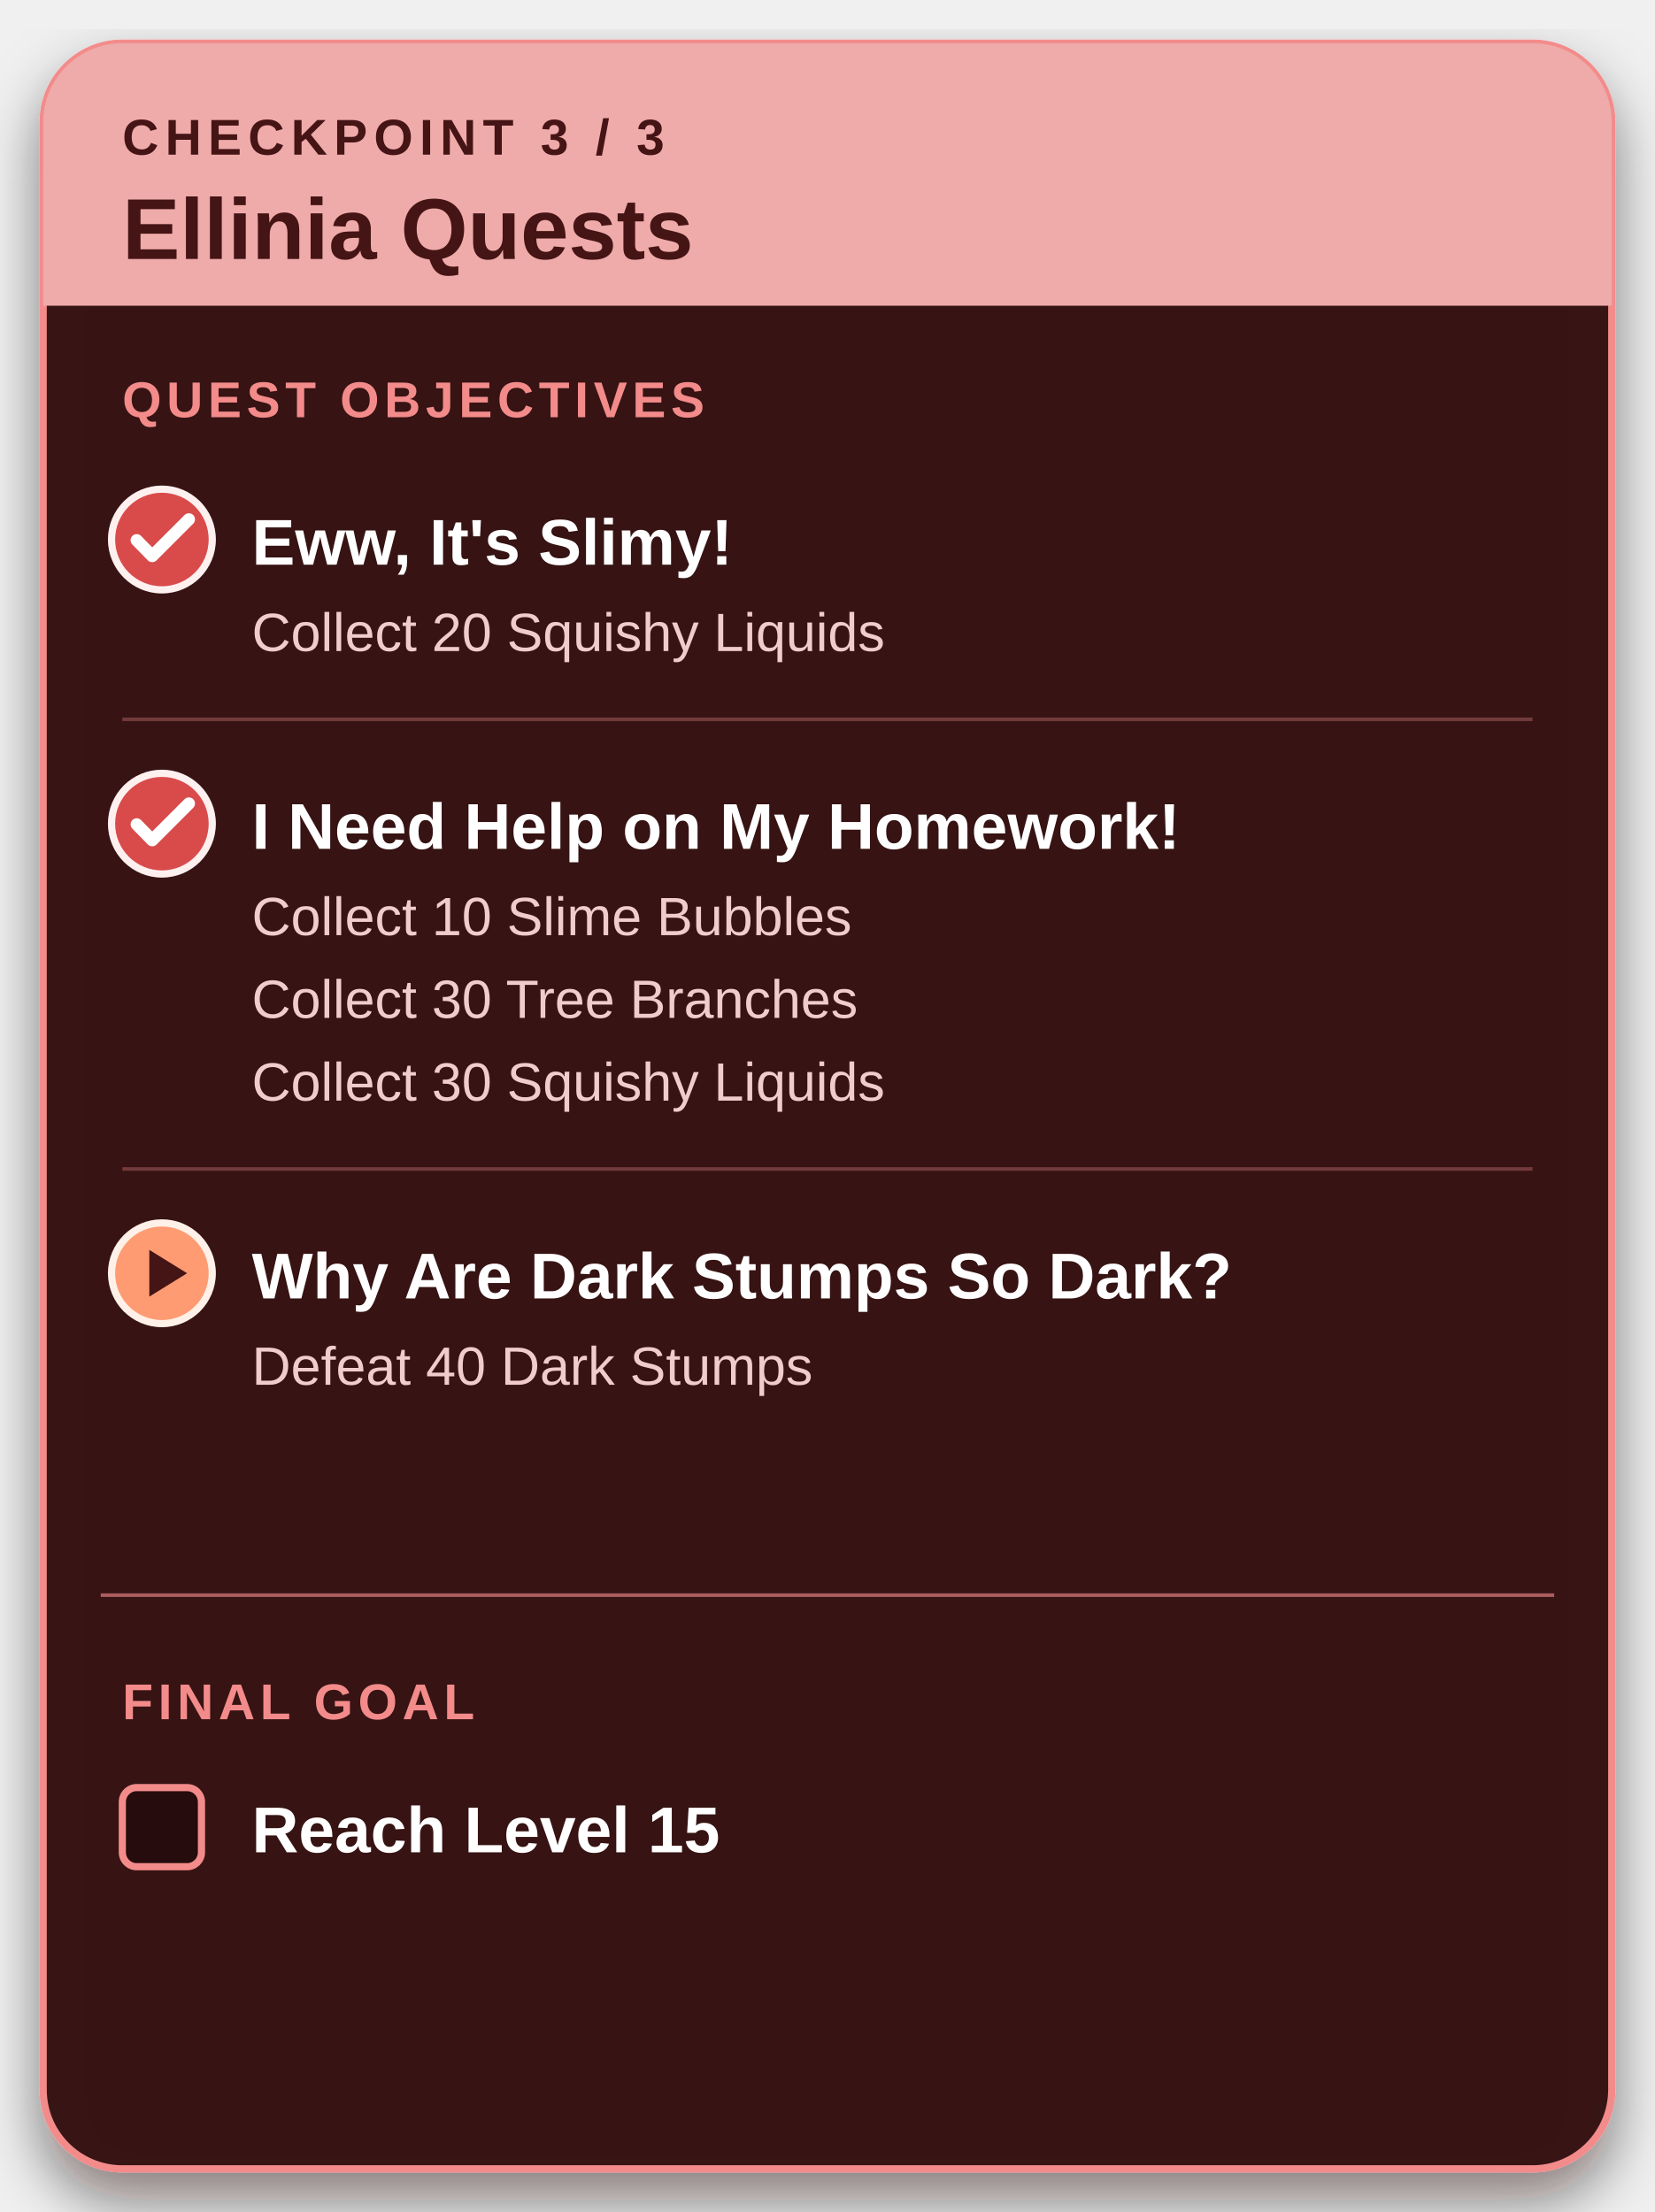
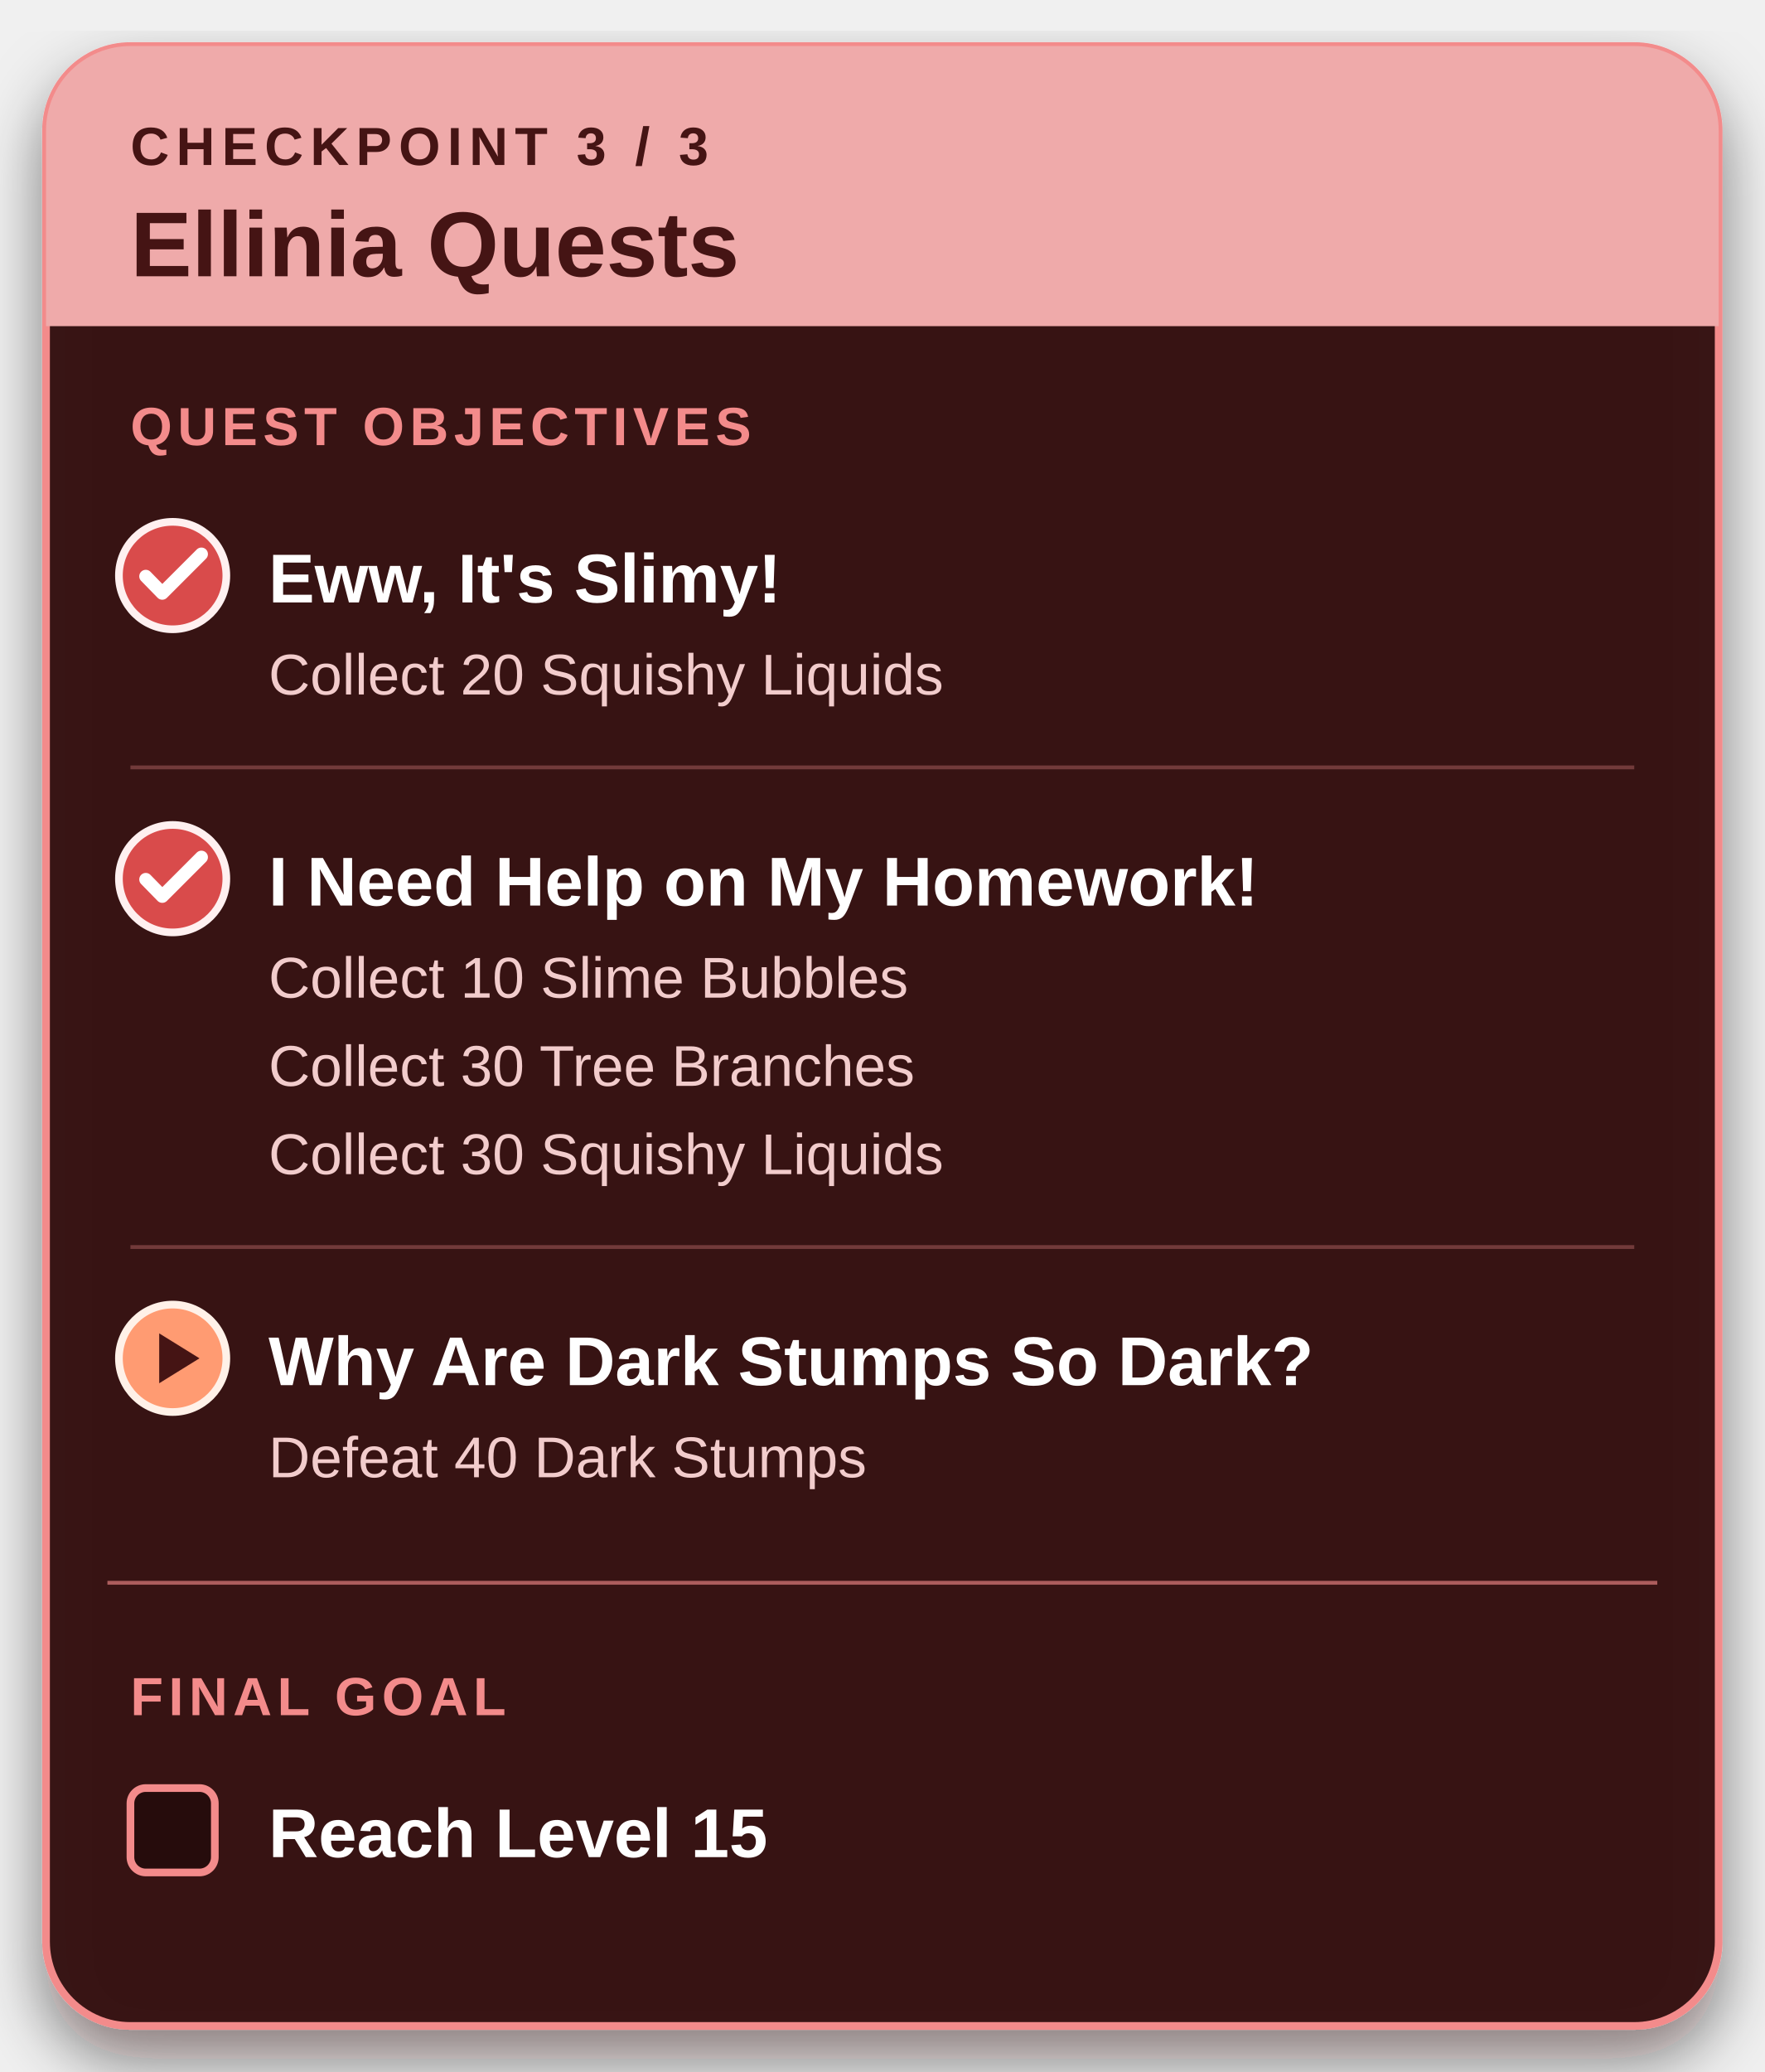
- <svg xmlns="http://www.w3.org/2000/svg" width="460" height="615" viewBox="0 0 460 615">
+ <svg xmlns="http://www.w3.org/2000/svg" width="460" height="540" viewBox="0 0 460 540">
  <defs>
    <filter id="shadow" x="-20%" y="-20%" width="140%" height="150%">
      <feDropShadow dx="0" dy="8" stdDeviation="8" flood-color="#160606" flood-opacity=".5" />
    </filter>
    <style>
      .sans{font-family:"Segoe UI",Arial,sans-serif}.label{font-size:14px;font-weight:800;letter-spacing:1.8px;fill:#451414}.title{font-size:24px;font-weight:800;fill:#451414}.section{font-size:14px;font-weight:800;letter-spacing:1.4px;fill:#f38b8b}.item{font-size:18px;font-weight:700;fill:#fff}.detail{font-size:15px;font-weight:500;fill:#f2cccc}.box{fill:#260c0c;stroke:#f38b8b;stroke-width:2}.rule{stroke:#814343;stroke-width:1;opacity:.8}
    </style>
  </defs>
-   <rect x="12" y="12" width="436" height="591" rx="22" fill="#341010" fill-opacity=".95" stroke="#f38b8b" stroke-width="2" filter="url(#shadow)" />
+   <rect x="12" y="12" width="436" height="516" rx="22" fill="#341010" fill-opacity=".95" stroke="#f38b8b" stroke-width="2" filter="url(#shadow)" />
  <path d="M34 12h392a22 22 0 0 1 22 22v51H12V34a22 22 0 0 1 22-22z" fill="#efaaaa" />
  <text class="sans label" x="34" y="43">CHECKPOINT 3 / 3</text>
  <text class="sans title" x="34" y="72">Ellinia Quests</text>
  <text class="sans section" x="34" y="116">QUEST OBJECTIVES</text>
  <rect class="box" x="34" y="139" width="22" height="22" rx="4" />
  <text class="sans item" x="70" y="157">Eww, It's Slimy!</text>
  <text class="sans detail" x="70" y="181">Collect 20 Squishy Liquids</text>
  <line class="rule" x1="34" y1="200" x2="426" y2="200" />
  <rect class="box" x="34" y="218" width="22" height="22" rx="4" />
  <text class="sans item" x="70" y="236">I Need Help on My Homework!</text>
  <text class="sans detail" x="70" y="260">Collect 10 Slime Bubbles</text>
  <text class="sans detail" x="70" y="283">Collect 30 Tree Branches</text>
  <text class="sans detail" x="70" y="306">Collect 30 Squishy Liquids</text>
  <line class="rule" x1="34" y1="325" x2="426" y2="325" />
  <rect class="box" x="34" y="343" width="22" height="22" rx="4" />
  <text class="sans item" x="70" y="361">Why Are Dark Stumps So Dark?</text>
  <text class="sans detail" x="70" y="385">Defeat 40 Dark Stumps</text>
-   <rect x="28" y="443" width="404" height="1" fill="#f38b8b" opacity=".62" />
-   <text class="sans section" x="34" y="478">FINAL GOAL</text>
-   <rect class="box" x="34" y="497" width="22" height="22" rx="4" />
-   <text class="sans item" x="70" y="515">Reach Level 15</text>
+   <rect x="28" y="412" width="404" height="1" fill="#f38b8b" opacity=".62" />
+   <text class="sans section" x="34" y="447">FINAL GOAL</text>
+   <rect class="box" x="34" y="466" width="22" height="22" rx="4" />
+   <text class="sans item" x="70" y="484">Reach Level 15</text>
  <g aria-label="completed" transform="translate(45 150)">
    <circle r="14" fill="#d94b4b" stroke="#fff0f0" stroke-width="2" />
    <path d="M-7 .2l4.3 4.4L7.5-5.6" fill="none" stroke="#fff" stroke-width="3.4" stroke-linecap="round" stroke-linejoin="round" />
  </g>
  <g aria-label="completed" transform="translate(45 229)">
    <circle r="14" fill="#d94b4b" stroke="#fff0f0" stroke-width="2" />
    <path d="M-7 .2l4.3 4.4L7.5-5.6" fill="none" stroke="#fff" stroke-width="3.4" stroke-linecap="round" stroke-linejoin="round" />
  </g>
  <g aria-label="current objective" transform="translate(45 354)">
    <circle r="14" fill="#ff9b72" stroke="#fff1e8" stroke-width="2" />
    <path d="M-3.5-6.5L7 0-3.5 6.5z" fill="#451414" />
  </g>
</svg>
